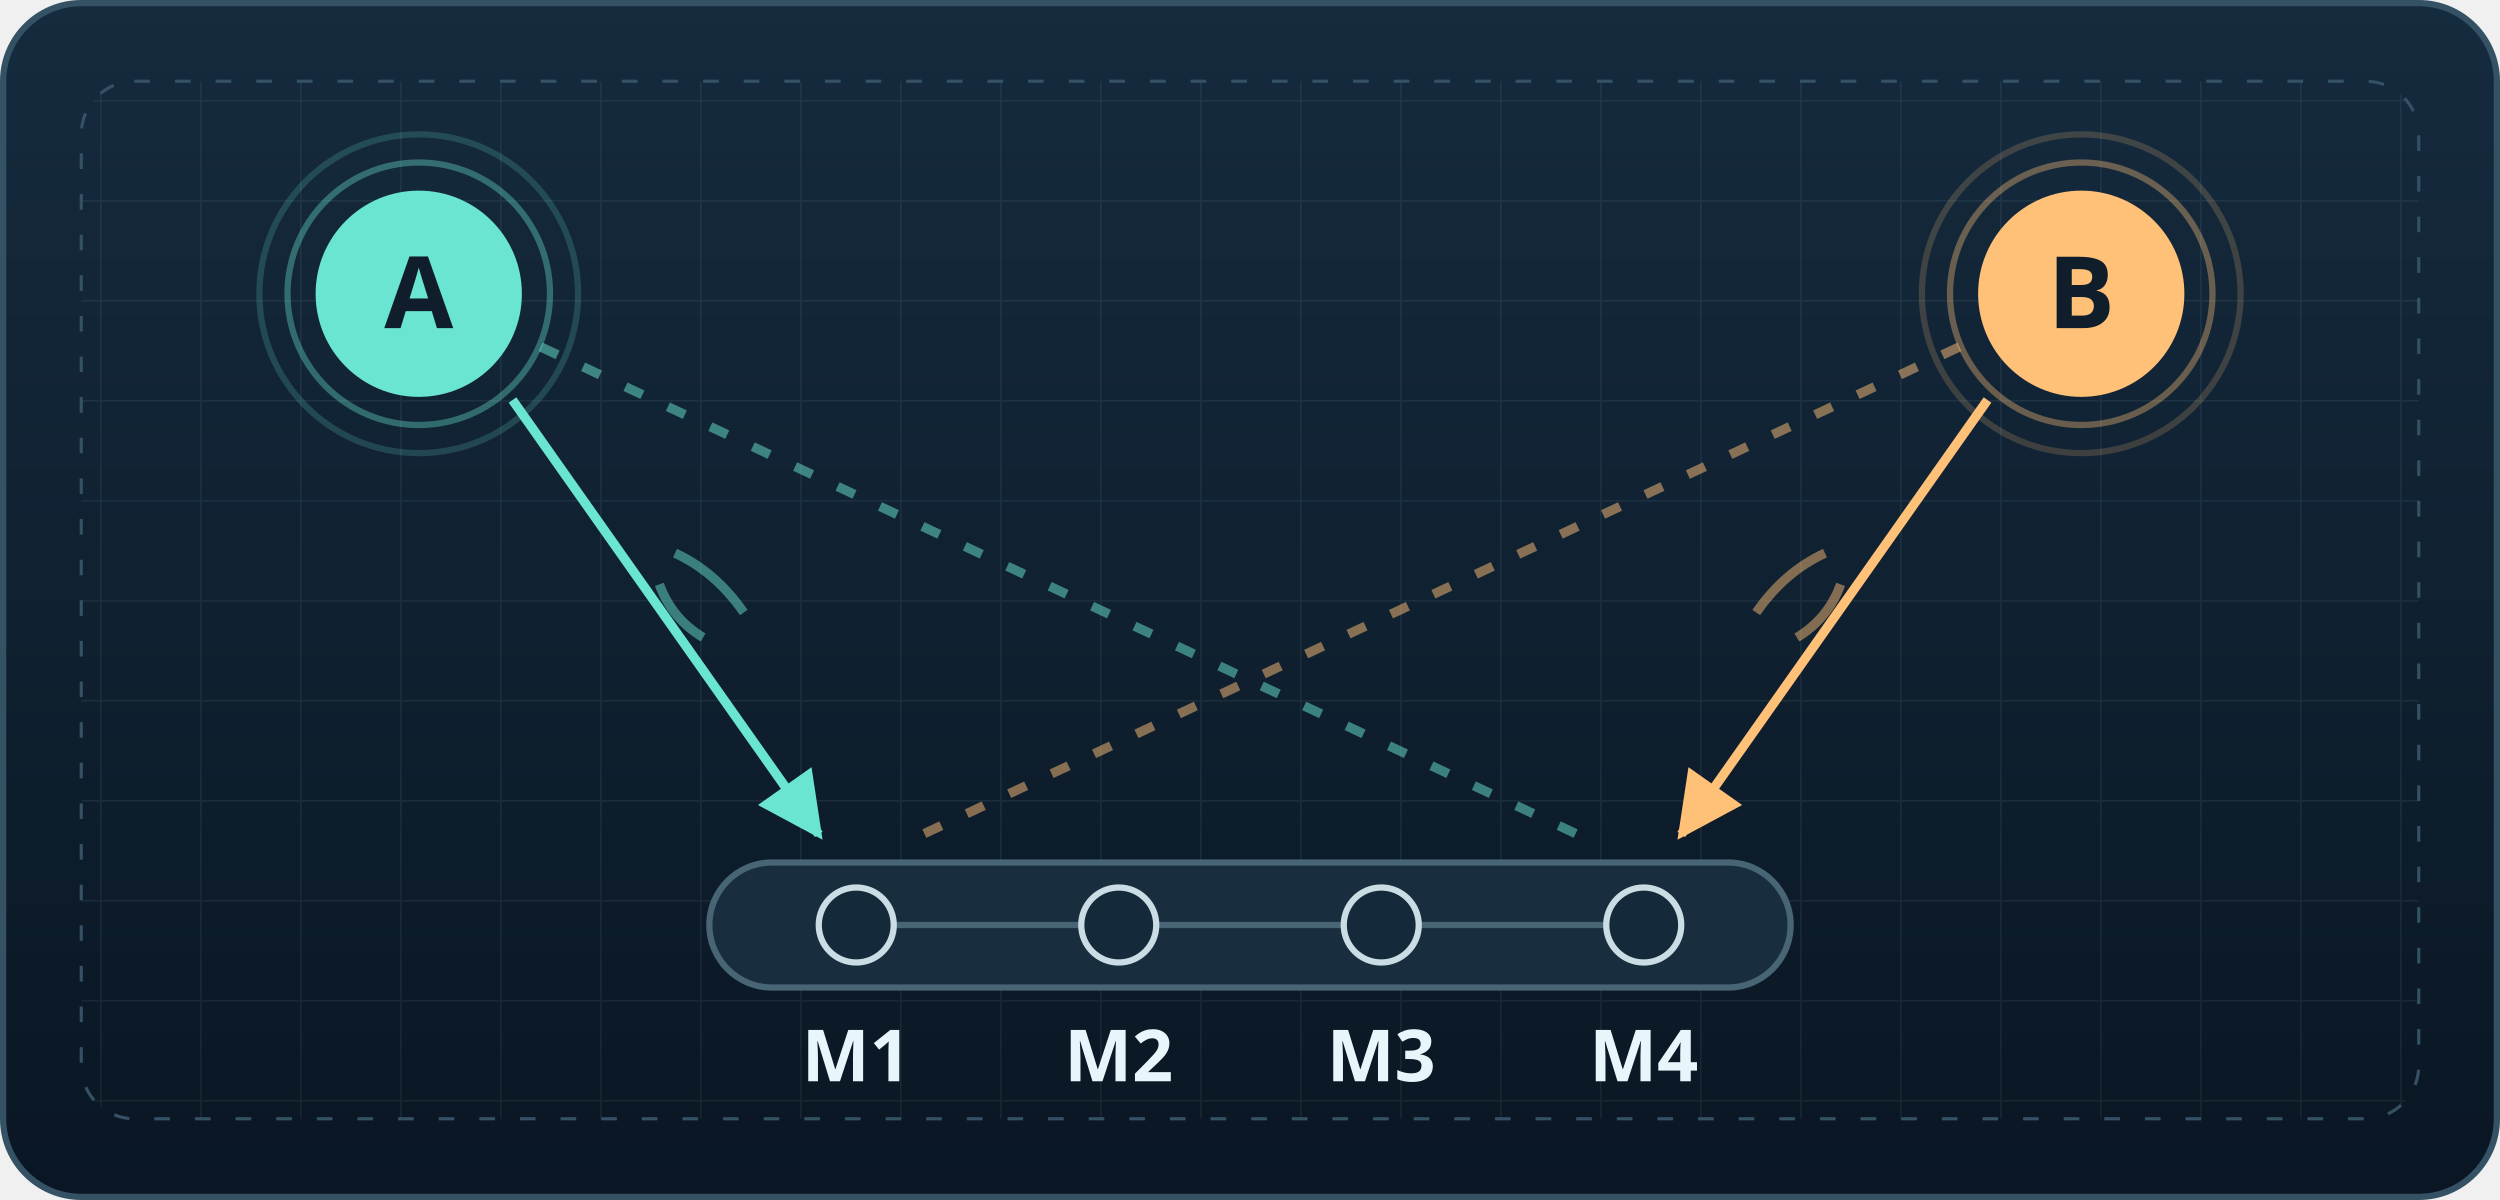
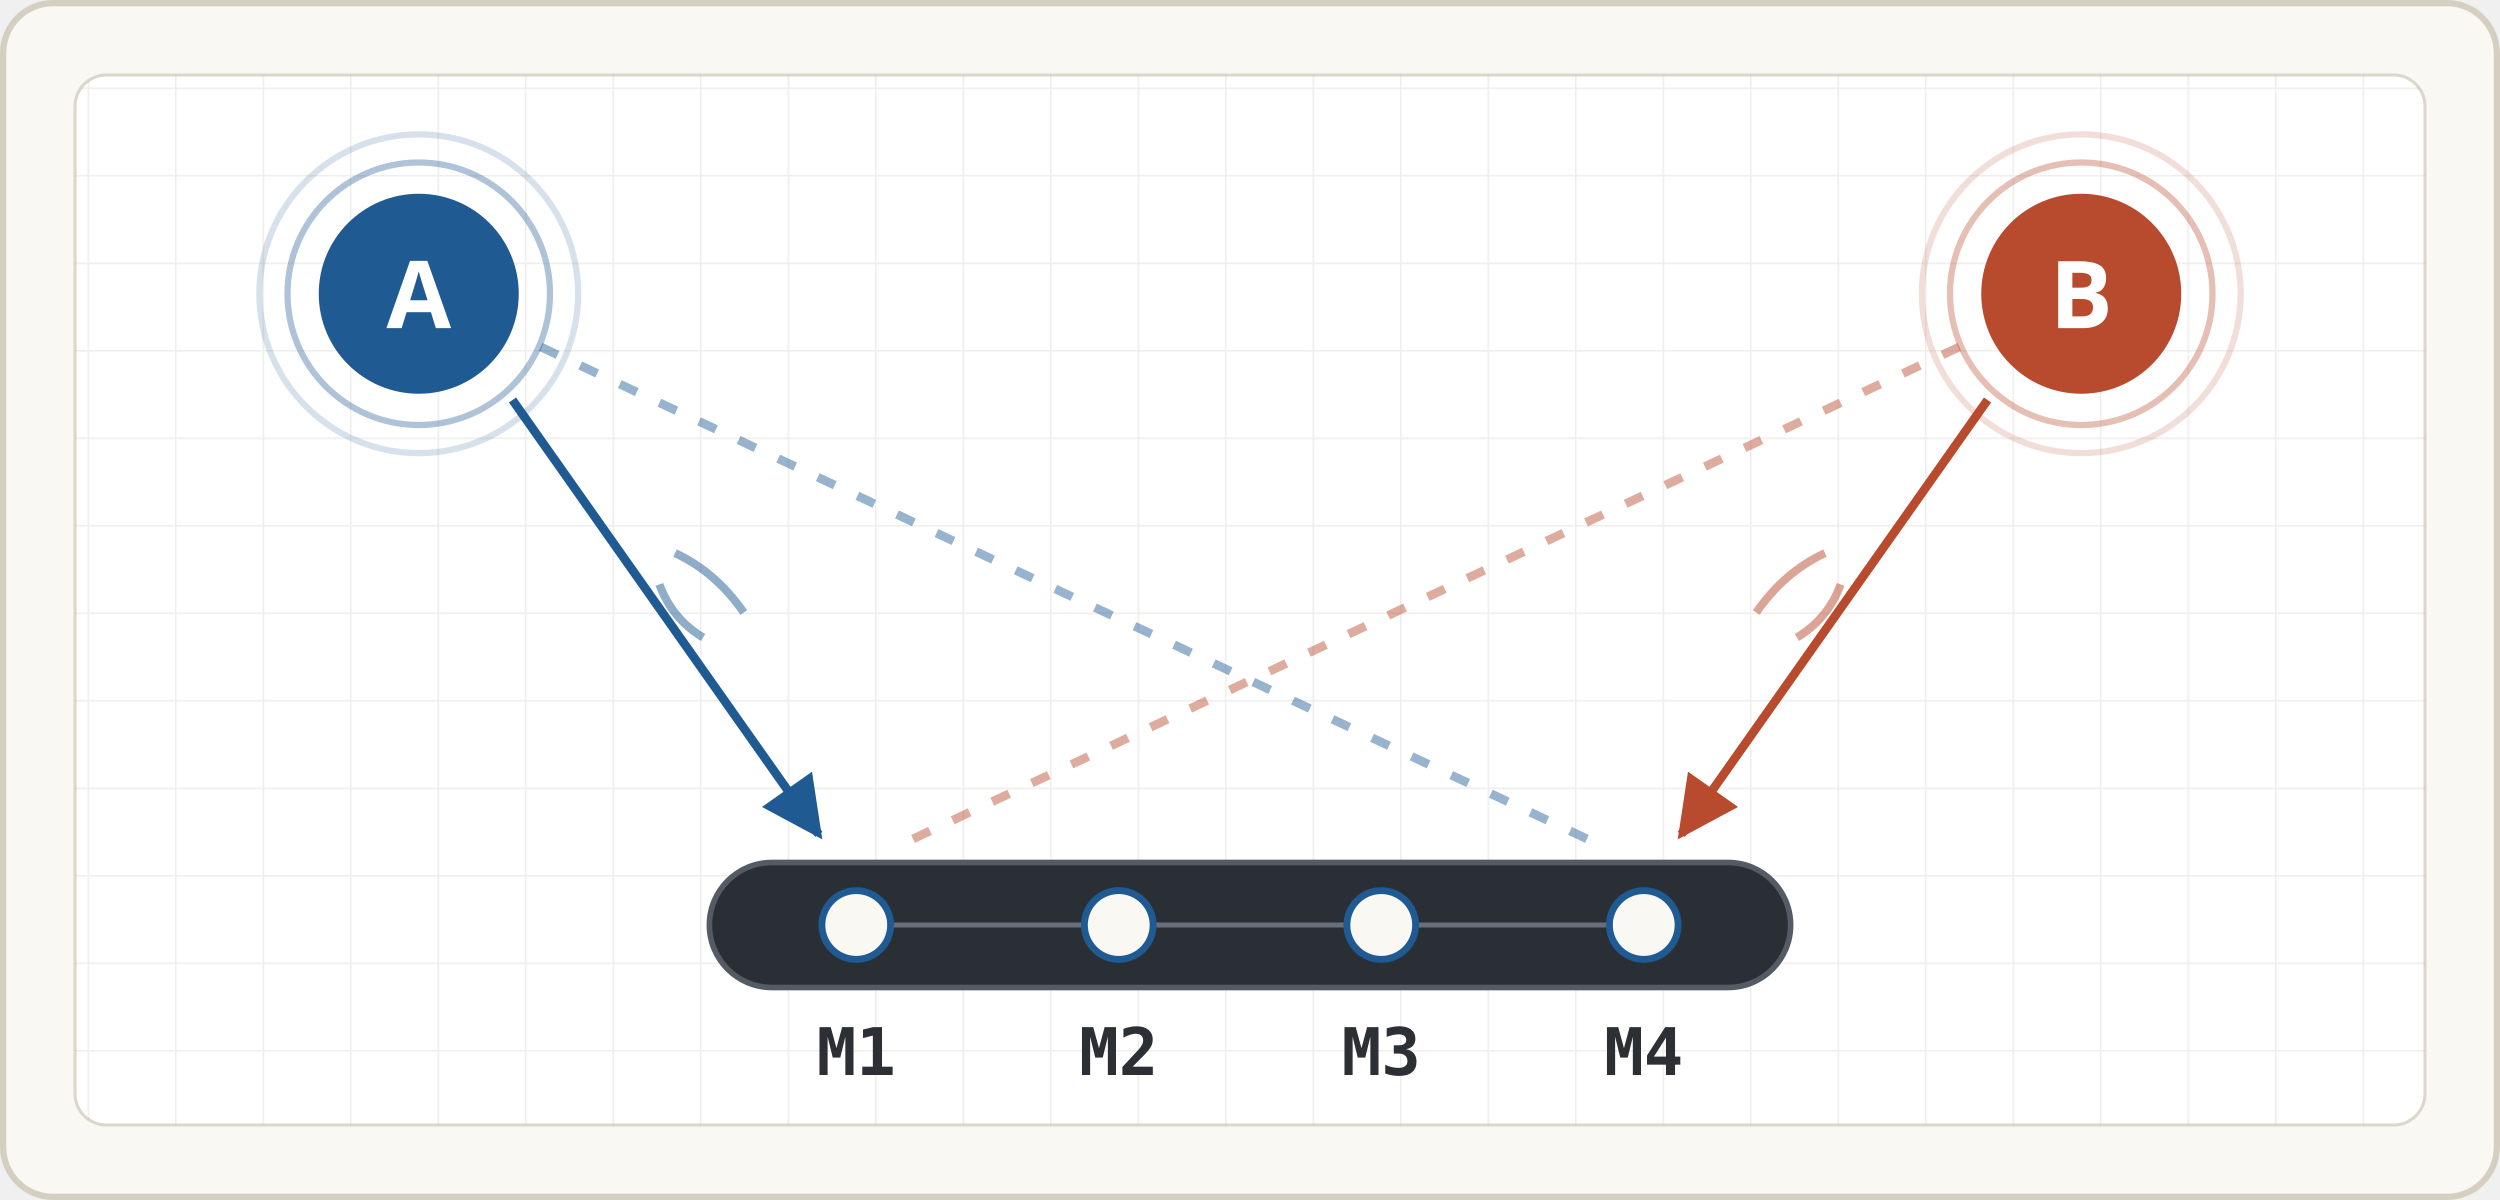
<svg xmlns="http://www.w3.org/2000/svg" viewBox="0 0 800 384" role="img" aria-labelledby="title desc">
  <defs>
-     <linearGradient id="room" x2="0" y2="1" gradientUnits="objectBoundingBox">
-       <stop stop-color="#152b3e" />
-       <stop offset="1" stop-color="#0a1623" />
-     </linearGradient>
-     <pattern id="grid" width="32" height="32" patternUnits="userSpaceOnUse">
-       <path d="M32 0H0V32" fill="none" stroke="#b8d8e7" stroke-opacity=".08" />
+     <pattern id="grid" width="28" height="28" patternUnits="userSpaceOnUse">
+       <path d="M28 0H0V28" fill="none" stroke="#8D8577" stroke-opacity=".14" />
    </pattern>
    <marker id="a" viewBox="0 0 10 10" markerWidth="7" markerHeight="7" refX="9" refY="5" orient="auto">
-       <path d="m0 0 10 5-10 5z" fill="#69e5d2" />
+       <path d="m0 0 10 5-10 5z" fill="#1F5A92" />
    </marker>
    <marker id="b" viewBox="0 0 10 10" markerWidth="7" markerHeight="7" refX="9" refY="5" orient="auto">
-       <path d="m0 0 10 5-10 5z" fill="#ffc077" />
+       <path d="m0 0 10 5-10 5z" fill="#B84A2E" />
    </marker>
  </defs>
  <style>
    .pulse { opacity: 0; }
    @media (prefers-reduced-motion: no-preference) {
      .pulse { animation: pass 3s ease-out 3; }
      .p1 { animation-delay: .05s; } .p2 { animation-delay: .16s; }
      .p3 { animation-delay: .27s; } .p4 { animation-delay: .38s; }
      .p5 { animation-delay: 1.15s; } .p6 { animation-delay: 1.26s; }
      .p7 { animation-delay: 1.37s; } .p8 { animation-delay: 1.48s; }
      @keyframes pass { 0%, 25%, 100% { opacity: 0; } 7% { opacity: 1; } }
    }
  </style>
-   <rect x="1" y="1" width="798" height="382" rx="25" fill="url(#room)" stroke="#355265" stroke-width="2" />
-   <rect x="26" y="26" width="748" height="332" rx="17" fill="url(#grid)" stroke="#355265" stroke-dasharray="5 8" />
-   <g fill="none" stroke-width="3">
-     <path d="M164 128 262 267" stroke="#69e5d2" marker-end="url(#a)" />
-     <path d="M173 111 509 269" stroke="#69e5d2" opacity=".50" stroke-dasharray="6 9" />
-     <path d="M636 128 538 267" stroke="#ffc077" marker-end="url(#b)" />
-     <path d="M627 111 291 269" stroke="#ffc077" opacity=".50" stroke-dasharray="6 9" />
+   <rect x="1" y="1" width="798" height="382" rx="16" fill="#FAF8F3" stroke="#D5CFC2" stroke-width="2" />
+   <rect x="24" y="24" width="752" height="336" rx="10" fill="#FFFFFF" stroke="#DDD7CB" />
+   <rect x="24" y="24" width="752" height="336" rx="10" fill="url(#grid)" />
+   <g fill="none" stroke-width="2.8">
+     <path d="M164 128 262 267" stroke="#1F5A92" marker-end="url(#a)" />
+     <path d="M173 111 509 269" stroke="#1F5A92" opacity=".46" stroke-dasharray="6 8" />
+     <path d="M636 128 538 267" stroke="#B84A2E" marker-end="url(#b)" />
+     <path d="M627 111 291 269" stroke="#B84A2E" opacity=".46" stroke-dasharray="6 8" />
  </g>
  <g fill="none" stroke-width="2">
-     <circle cx="134" cy="94" r="51" stroke="#69e5d2" opacity=".19" />
-     <circle cx="134" cy="94" r="42" stroke="#69e5d2" opacity=".37" />
-     <circle cx="666" cy="94" r="51" stroke="#ffc077" opacity=".19" />
-     <circle cx="666" cy="94" r="42" stroke="#ffc077" opacity=".37" />
+     <circle cx="134" cy="94" r="51" stroke="#1F5A92" opacity=".18" />
+     <circle cx="134" cy="94" r="42" stroke="#1F5A92" opacity=".36" />
+     <circle cx="666" cy="94" r="51" stroke="#B84A2E" opacity=".18" />
+     <circle cx="666" cy="94" r="42" stroke="#B84A2E" opacity=".36" />
  </g>
-   <circle cx="134" cy="94" r="33" fill="#69e5d2" />
-   <circle cx="666" cy="94" r="33" fill="#ffc077" />
-   <g fill="#101e2c" font-family="system-ui,sans-serif" font-weight="750" font-size="32" text-anchor="middle">
+   <circle cx="134" cy="94" r="32" fill="#1F5A92" />
+   <circle cx="666" cy="94" r="32" fill="#B84A2E" />
+   <g fill="#FFFFFF" font-family="system-ui,sans-serif" font-weight="800" font-size="30" text-anchor="middle">
    <text x="134" y="105">A</text>
    <text x="666" y="105">B</text>
  </g>
-   <g fill="none" stroke-width="3">
-     <path d="M225 204q-10-6-14-17m27 9q-9-13-22-19" stroke="#69e5d2" opacity=".48" />
-     <path d="M575 204q10-6 14-17m-27 9q9-13 22-19" stroke="#ffc077" opacity=".48" />
+   <g fill="none" stroke-width="2.6">
+     <path d="M225 204q-10-6-14-17m27 9q-9-13-22-19" stroke="#1F5A92" opacity=".5" />
+     <path d="M575 204q10-6 14-17m-27 9q9-13 22-19" stroke="#B84A2E" opacity=".5" />
  </g>
-   <rect x="227" y="276" width="346" height="40" rx="20" fill="#182d3e" stroke="#486576" stroke-width="2" />
-   <path d="M274 296h252" stroke="#486576" stroke-width="2" />
-   <g fill="#142939" stroke="#cadde5" stroke-width="2">
-     <circle cx="274" cy="296" r="12" />
-     <circle cx="358" cy="296" r="12" />
-     <circle cx="442" cy="296" r="12" />
-     <circle cx="526" cy="296" r="12" />
+   <rect x="227" y="276" width="346" height="40" rx="20" fill="#2A2F35" stroke="#555B64" stroke-width="1.8" />
+   <path d="M274 296h252" stroke="#686F7A" stroke-width="1.6" />
+   <g fill="#FAF8F3" stroke="#1F5A92" stroke-width="2.2">
+     <circle cx="274" cy="296" r="11" />
+     <circle cx="358" cy="296" r="11" />
+     <circle cx="442" cy="296" r="11" />
+     <circle cx="526" cy="296" r="11" />
  </g>
-   <g fill="#69e5d2">
-     <circle class="pulse p1" cx="274" cy="296" r="10" />
-     <circle class="pulse p2" cx="358" cy="296" r="10" />
-     <circle class="pulse p3" cx="442" cy="296" r="10" />
-     <circle class="pulse p4" cx="526" cy="296" r="10" />
+   <g fill="#1F5A92">
+     <circle class="pulse p1" cx="274" cy="296" r="9" />
+     <circle class="pulse p2" cx="358" cy="296" r="9" />
+     <circle class="pulse p3" cx="442" cy="296" r="9" />
+     <circle class="pulse p4" cx="526" cy="296" r="9" />
  </g>
-   <g fill="#ffc077">
-     <circle class="pulse p5" cx="526" cy="296" r="10" />
-     <circle class="pulse p6" cx="442" cy="296" r="10" />
-     <circle class="pulse p7" cx="358" cy="296" r="10" />
-     <circle class="pulse p8" cx="274" cy="296" r="10" />
+   <g fill="#B84A2E">
+     <circle class="pulse p5" cx="526" cy="296" r="9" />
+     <circle class="pulse p6" cx="442" cy="296" r="9" />
+     <circle class="pulse p7" cx="358" cy="296" r="9" />
+     <circle class="pulse p8" cx="274" cy="296" r="9" />
  </g>
-   <g fill="#e8f6fb" font-family="system-ui,sans-serif" font-weight="650" font-size="23" text-anchor="middle">
-     <text x="274" y="346">M1</text>
-     <text x="358" y="346">M2</text>
-     <text x="442" y="346">M3</text>
-     <text x="526" y="346">M4</text>
+   <g fill="#2C2F33" font-family="ui-monospace,SFMono-Regular,Menlo,monospace" font-weight="700" font-size="21" text-anchor="middle">
+     <text x="274" y="344">M1</text>
+     <text x="358" y="344">M2</text>
+     <text x="442" y="344">M3</text>
+     <text x="526" y="344">M4</text>
  </g>
</svg>
